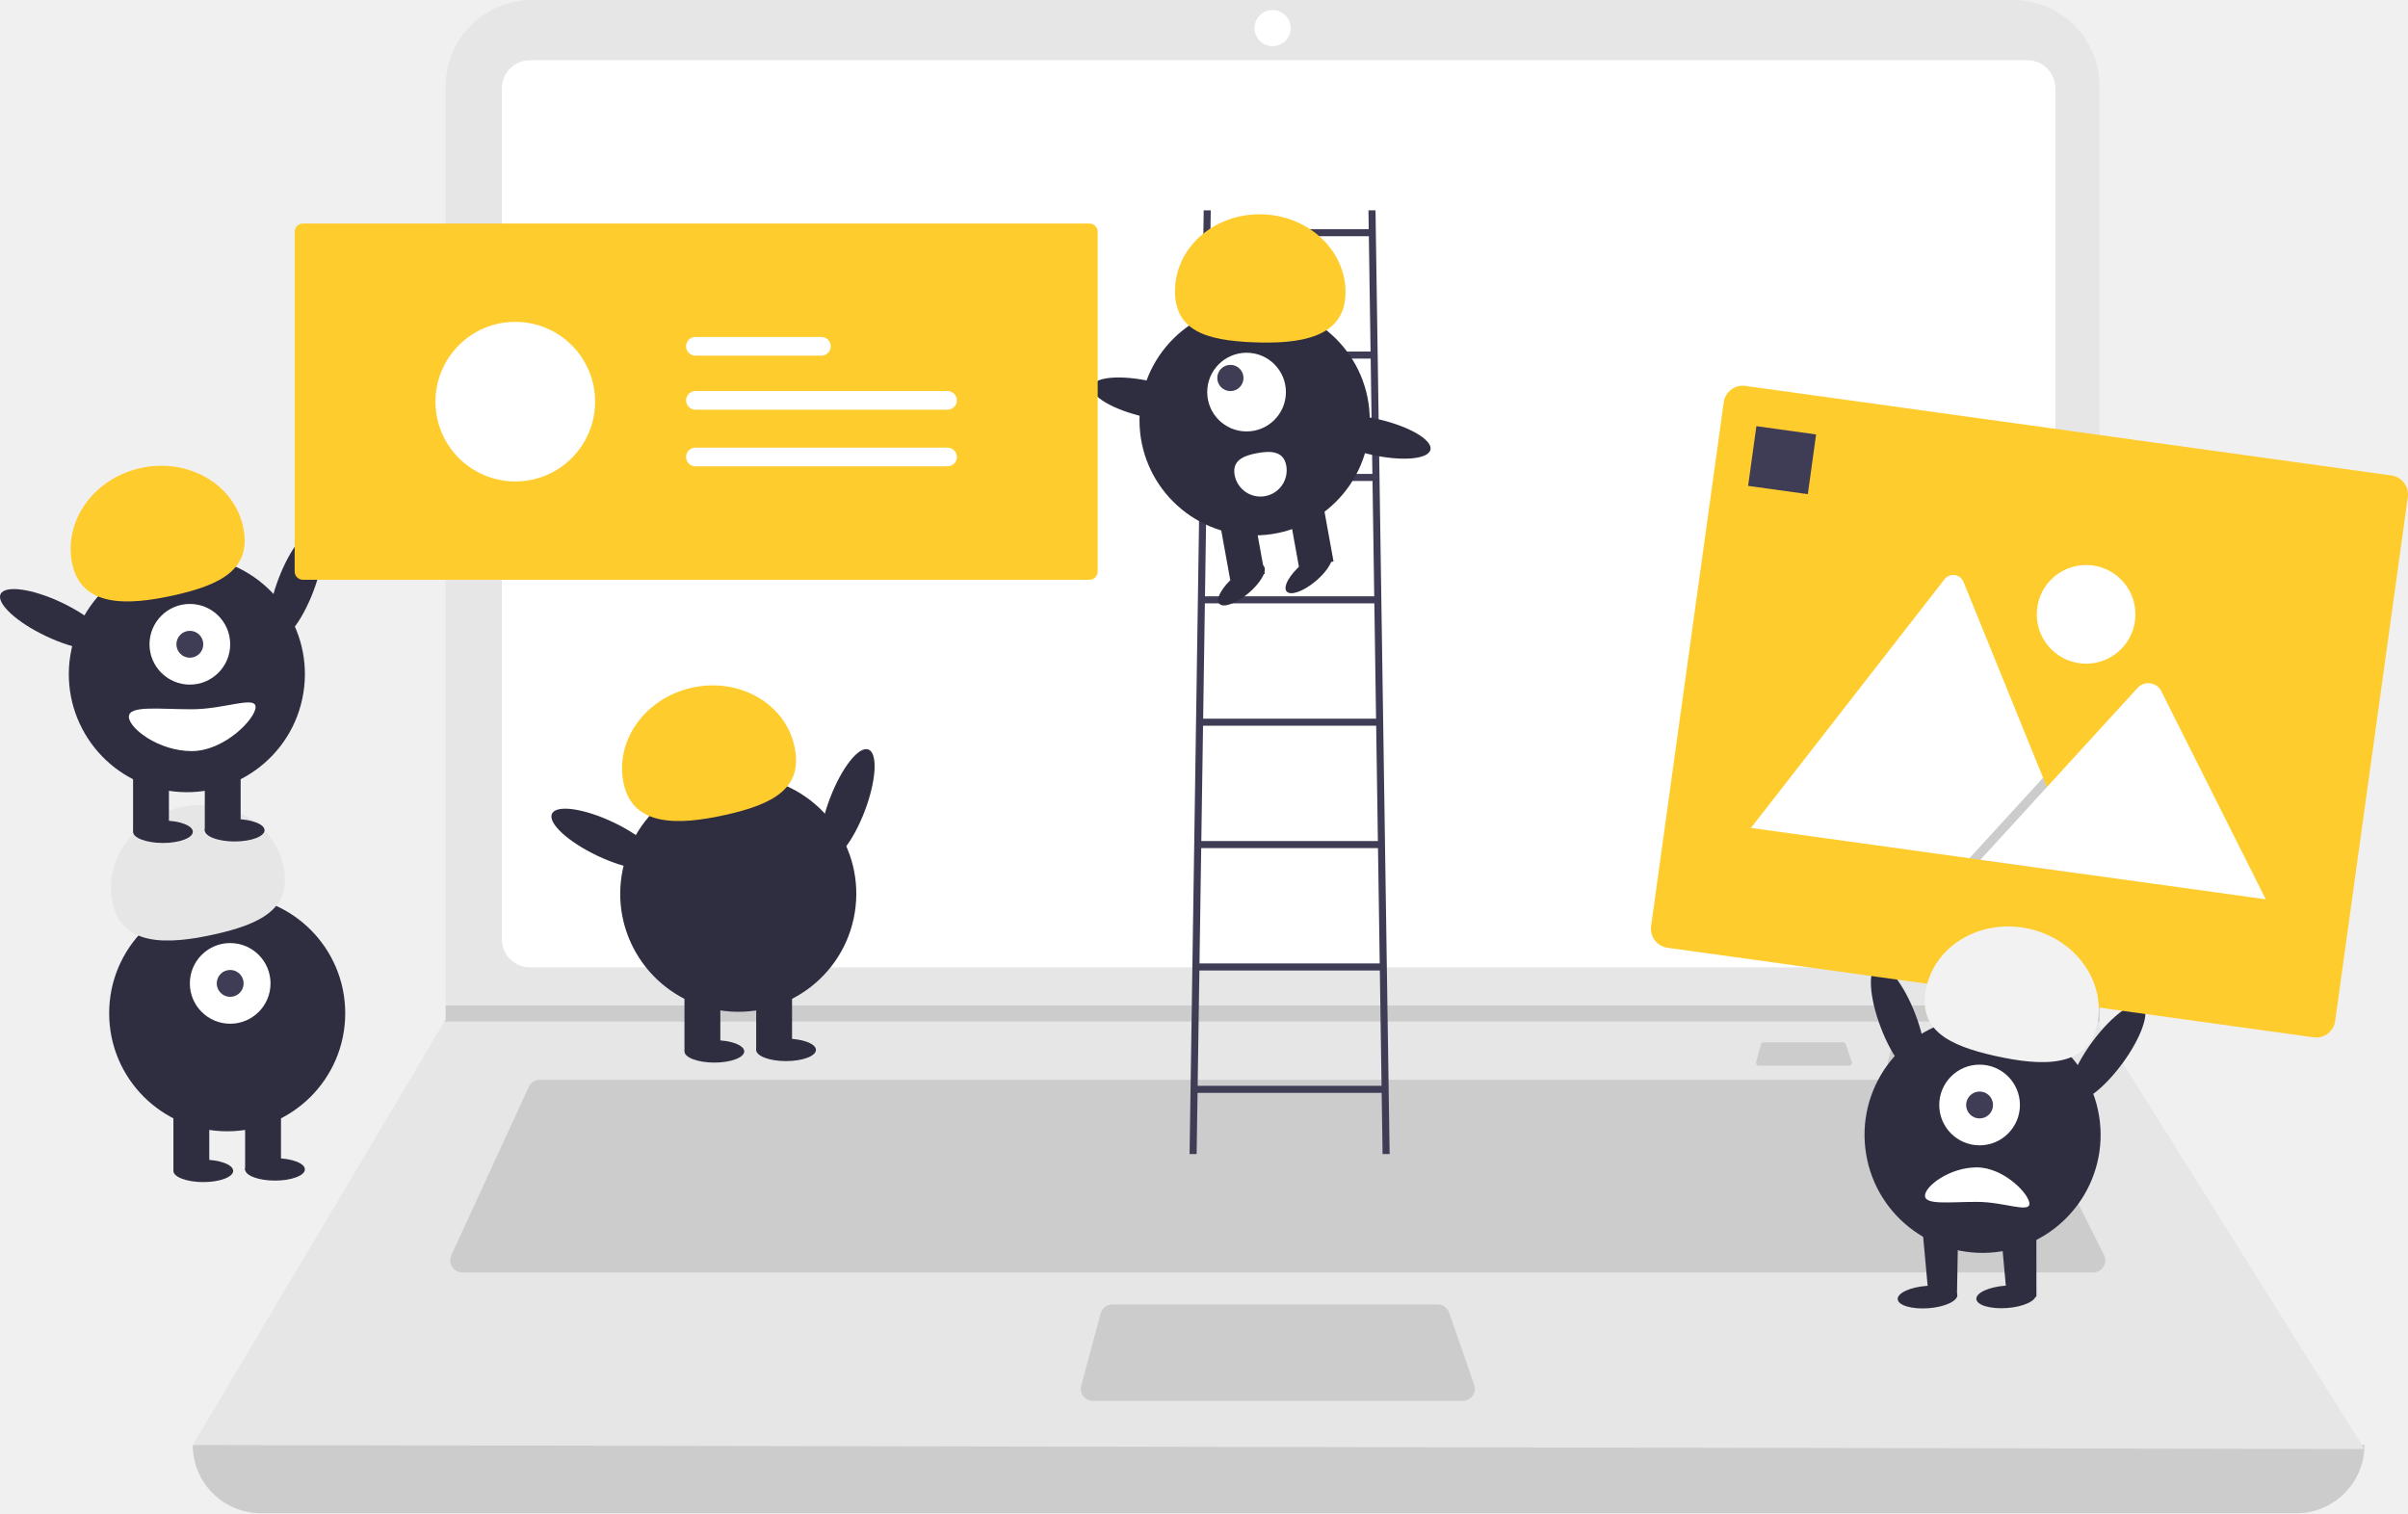
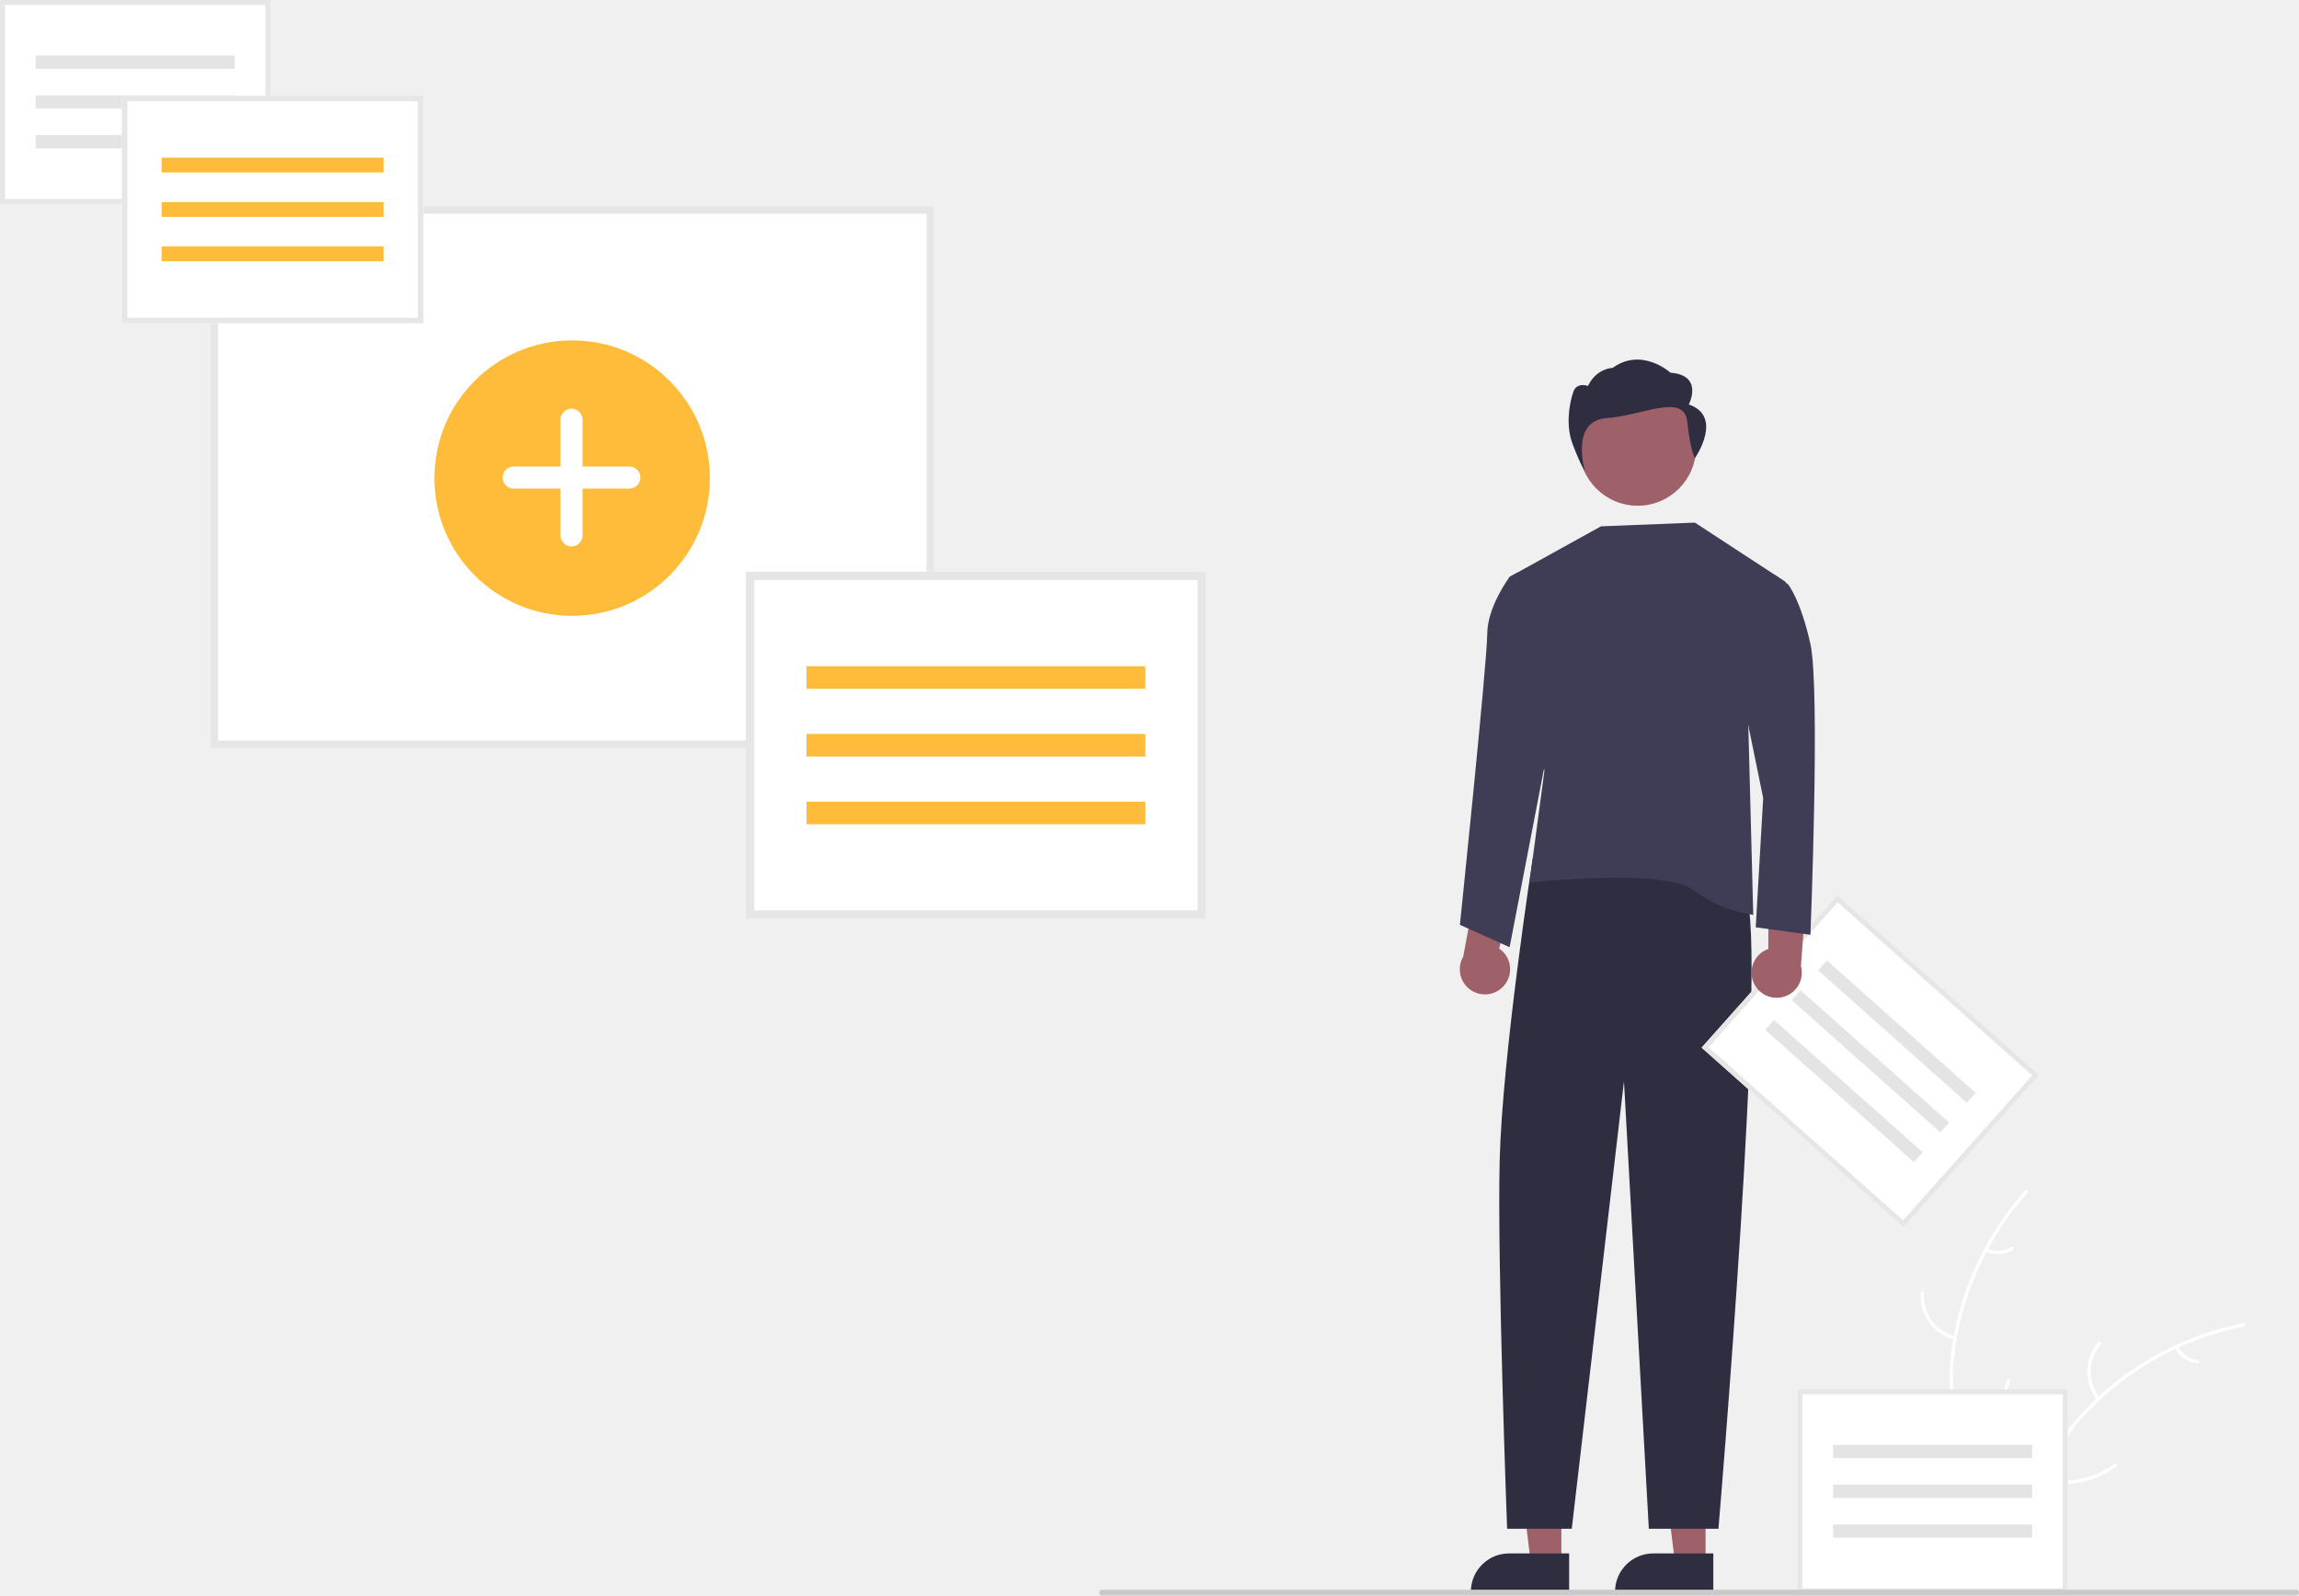
- <svg xmlns="http://www.w3.org/2000/svg" data-name="Layer 1" width="878.64" height="552.215" viewBox="0 0 878.64 552.215">
-   <path d="M998.543,726.107H255.909a24.901,24.901,0,0,1-24.901-24.901v0q403.807-46.93,792.435,0v0A24.901,24.901,0,0,1,998.543,726.107Z" transform="translate(-160.6798 -173.8927)" fill="#ccc" />
-   <path d="M1023.444,702.671,231.008,701.206l91.84-154.532.439-.732V205.37a31.475,31.475,0,0,1,31.478-31.478H895.292a31.475,31.475,0,0,1,31.478,31.478v342.915Z" transform="translate(-160.6798 -173.8927)" fill="#e6e6e6" />
-   <path d="M354.048,195.864a10.265,10.265,0,0,0-10.253,10.253V516.647a10.265,10.265,0,0,0,10.253,10.253H900.404a10.266,10.266,0,0,0,10.253-10.253V206.117a10.265,10.265,0,0,0-10.253-10.253Z" transform="translate(-160.6798 -173.8927)" fill="#fff" />
-   <path d="M357.639,567.913a4.406,4.406,0,0,0-3.992,2.558l-28.299,61.52a4.394,4.394,0,0,0,3.992,6.231H924.45a4.394,4.394,0,0,0,3.929-6.36l-30.76-61.52a4.372,4.372,0,0,0-3.929-2.429Z" transform="translate(-160.6798 -173.8927)" fill="#ccc" />
-   <circle cx="464.349" cy="10.253" r="6.591" fill="#fff" />
-   <path d="M566.534,649.94a4.401,4.401,0,0,0-4.243,3.251l-7.099,26.366a4.394,4.394,0,0,0,4.243,5.537H694.433a4.393,4.393,0,0,0,4.151-5.832l-9.126-26.366a4.397,4.397,0,0,0-4.153-2.957Z" transform="translate(-160.6798 -173.8927)" fill="#ccc" />
-   <polygon points="766.09 366.922 766.09 372.782 162.169 372.782 162.623 372.049 162.623 366.922 766.09 366.922" fill="#ccc" />
-   <path d="M852.227,554.237a1.072,1.072,0,0,0-1.033.792l-1.729,6.42a1.07,1.07,0,0,0,1.033,1.348H883.372a1.07,1.07,0,0,0,1.011-1.42l-2.222-6.42a1.071,1.071,0,0,0-1.011-.72Z" transform="translate(-160.6798 -173.8927)" fill="#ccc" />
-   <path d="M804.227,554.237a1.072,1.072,0,0,0-1.033.792l-1.729,6.42a1.07,1.07,0,0,0,1.033,1.348H835.372a1.07,1.07,0,0,0,1.011-1.42l-2.222-6.42a1.071,1.071,0,0,0-1.011-.72Z" transform="translate(-160.6798 -173.8927)" fill="#ccc" />
-   <path d="M665.161,595.032h2.576l-5.153-344.388h-2.576l.103,6.871H602.364l.103-6.871h-2.576l-5.153,344.388h2.576l.334-22.329h67.179Zm-3.714-248.2H601.028l.63-42.082h59.16Zm.039,2.576.63,42.082h-61.756l.63-42.082Zm.668,44.659.63,42.082H599.691l.63-42.082Zm.668,44.659.63,42.082H599.023l.63-42.082Zm.668,44.659.63,42.082H598.355l.63-42.082ZM660.15,260.091l.63,42.082H601.696l.63-42.082ZM597.687,570.126l.63-42.082h65.842l.63,42.082Z" transform="translate(-160.6798 -173.8927)" fill="#3f3d56" />
-   <circle cx="457.794" cy="153.358" r="42.012" fill="#2f2e41" />
-   <rect x="632.562" y="357.238" width="12.763" height="22.867" transform="translate(-216.1336 -54.17899) rotate(-10.26106)" fill="#2f2e41" />
-   <rect x="607.444" y="361.785" width="12.763" height="22.867" transform="translate(-217.3453 -58.58065) rotate(-10.26106)" fill="#2f2e41" />
-   <ellipse cx="613.672" cy="387.298" rx="10.636" ry="3.989" transform="translate(-265.6056 314.4538) rotate(-40.26106)" fill="#2f2e41" />
-   <ellipse cx="638.267" cy="382.846" rx="10.636" ry="3.989" transform="translate(-256.9018 329.2941) rotate(-40.26106)" fill="#2f2e41" />
-   <circle cx="454.853" cy="143.081" r="14.359" fill="#fff" />
-   <circle cx="448.952" cy="137.934" r="4.786" fill="#3f3d56" />
-   <path d="M651.616,281.545c.632-15.554-12.773-28.728-29.941-29.425s-31.597,11.346-32.229,26.9,11.302,19.087,28.47,19.785S650.984,297.099,651.616,281.545Z" transform="translate(-160.6798 -173.8927)" fill="#ffcc2e" />
-   <ellipse cx="579.682" cy="319.596" rx="6.594" ry="21.006" transform="translate(-22.02934 639.3272) rotate(-77.0899)" fill="#2f2e41" />
-   <ellipse cx="662.15" cy="333.311" rx="6.594" ry="21.006" transform="translate(28.6462 730.3615) rotate(-77.0899)" fill="#2f2e41" />
-   <path d="M630.013,343.807a9.572,9.572,0,1,1-18.835,3.429l-.003-.018c-.942-5.202,3.08-7.043,8.283-7.985S629.071,338.605,630.013,343.807Z" transform="translate(-160.6798 -173.8927)" fill="#fff" />
-   <ellipse cx="469.866" cy="467.526" rx="21.534" ry="6.76" transform="translate(-295.2829 565.6119) rotate(-69.08217)" fill="#2f2e41" />
-   <circle cx="430.059" cy="500.048" r="43.067" transform="translate(-293.1005 670.5622) rotate(-80.78252)" fill="#2f2e41" />
-   <rect x="249.753" y="359.955" width="13.084" height="23.442" fill="#2f2e41" />
-   <rect x="275.921" y="359.955" width="13.084" height="23.442" fill="#2f2e41" />
-   <ellipse cx="260.656" cy="383.67" rx="10.903" ry="4.089" fill="#2f2e41" />
-   <ellipse cx="286.824" cy="383.125" rx="10.903" ry="4.089" fill="#2f2e41" />
-   <path d="M388.282,459.997c-3.477-15.574,7.639-31.31,24.829-35.149s33.944,5.675,37.422,21.249-7.915,21.318-25.105,25.156S391.759,475.571,388.282,459.997Z" transform="translate(-160.6798 -173.8927)" fill="#ffcc2e" />
-   <ellipse cx="381.55" cy="480.065" rx="6.76" ry="21.534" transform="translate(-376.387 445.1919) rotate(-64.62574)" fill="#2f2e41" />
-   <circle cx="82.901" cy="369.763" r="43.067" fill="#2f2e41" />
-   <rect x="63.275" y="403.563" width="13.084" height="23.442" fill="#2f2e41" />
-   <rect x="89.443" y="403.563" width="13.084" height="23.442" fill="#2f2e41" />
-   <ellipse cx="74.178" cy="427.277" rx="10.903" ry="4.089" fill="#2f2e41" />
-   <ellipse cx="100.346" cy="426.732" rx="10.903" ry="4.089" fill="#2f2e41" />
-   <circle cx="83.991" cy="358.86" r="14.719" fill="#fff" />
-   <circle cx="83.991" cy="358.86" r="4.906" fill="#3f3d56" />
-   <path d="M201.804,503.604c-3.477-15.574,7.639-31.31,24.829-35.149s33.944,5.675,37.422,21.249-7.915,21.318-25.105,25.156S205.281,519.178,201.804,503.604Z" transform="translate(-160.6798 -173.8927)" fill="#e6e6e6" />
-   <ellipse cx="268.669" cy="387.383" rx="21.534" ry="6.76" transform="translate(-349.786 326.1453) rotate(-69.08217)" fill="#2f2e41" />
-   <circle cx="228.861" cy="419.905" r="43.067" transform="translate(-382.9613 404.6576) rotate(-80.78252)" fill="#2f2e41" />
-   <rect x="48.556" y="279.812" width="13.084" height="23.442" fill="#2f2e41" />
-   <rect x="74.723" y="279.812" width="13.084" height="23.442" fill="#2f2e41" />
-   <ellipse cx="59.459" cy="303.527" rx="10.903" ry="4.089" fill="#2f2e41" />
-   <ellipse cx="85.627" cy="302.982" rx="10.903" ry="4.089" fill="#2f2e41" />
-   <circle cx="69.272" cy="235.11" r="14.719" fill="#fff" />
-   <circle cx="69.272" cy="235.11" r="4.906" fill="#3f3d56" />
-   <path d="M187.085,379.854c-3.477-15.574,7.639-31.31,24.829-35.149s33.944,5.675,37.422,21.249-7.915,21.318-25.105,25.156S190.562,395.428,187.085,379.854Z" transform="translate(-160.6798 -173.8927)" fill="#ffcc2e" />
-   <ellipse cx="180.353" cy="399.922" rx="6.76" ry="21.534" transform="translate(-418.9539 217.6053) rotate(-64.62574)" fill="#2f2e41" />
-   <path d="M207.707,435.442c0,4.215,10.853,12.539,22.897,12.539s23.335-11.867,23.335-16.082-11.292.818-23.335.818S207.707,431.227,207.707,435.442Z" transform="translate(-160.6798 -173.8927)" fill="#fff" />
-   <path d="M271.204,255.461a3.003,3.003,0,0,0-3,3v124a3.003,3.003,0,0,0,3,3h287a3.003,3.003,0,0,0,3-3v-124a3.003,3.003,0,0,0-3-3Z" transform="translate(-160.6798 -173.8927)" fill="#ffcc2e" />
-   <circle cx="188.018" cy="146.569" r="29.121" fill="#fff" />
-   <path id="b71acdfd-6a55-428e-917a-53f192cb0203-2908" data-name="Path 40" d="M414.423,316.587a3.405,3.405,0,0,0,0,6.81h91.946a3.405,3.405,0,1,0,.112-6.81q-.056-.001-.112,0Z" transform="translate(-160.6798 -173.8927)" fill="#fff" />
-   <path id="ad4fbcfa-41b0-45f9-a593-23b6dc3fe165-2909" data-name="Path 40" d="M414.423,296.86a3.405,3.405,0,0,0,0,6.81H460.339a3.405,3.405,0,1,0,.112-6.81q-.056-.001-.112,0Z" transform="translate(-160.6798 -173.8927)" fill="#fff" />
-   <path id="bce2a7cd-a325-424d-9b3a-f63d1dad5aba-2910" data-name="Path 40" d="M414.423,337.253a3.405,3.405,0,0,0,0,6.81h91.946a3.405,3.405,0,1,0,.112-6.81q-.056-.001-.112,0Z" transform="translate(-160.6798 -173.8927)" fill="#fff" />
-   <ellipse cx="853.282" cy="546.503" rx="6.76" ry="21.534" transform="translate(-299.5601 166.7718) rotate(-20.91783)" fill="#2f2e41" />
-   <circle cx="884.09" cy="588.025" r="43.067" transform="translate(-243.4551 -24.68433) rotate(-9.21747)" fill="#2f2e41" />
-   <polygon points="743.035 447.932 729.952 447.932 732.512 476.005 743.058 473.14 743.035 447.932" fill="#2f2e41" />
-   <polygon points="714.512 448.005 701.428 448.005 703.988 476.078 714.058 473.14 714.512 448.005" fill="#2f2e41" />
-   <ellipse cx="863.998" cy="647.212" rx="10.903" ry="4.089" transform="translate(-205.5736 -109.1681) rotate(-4.18164)" fill="#2f2e41" />
-   <circle cx="722.319" cy="403.229" r="14.719" fill="#fff" />
-   <circle cx="722.319" cy="403.229" r="4.906" fill="#3f3d56" />
-   <ellipse cx="929.598" cy="558.041" rx="21.534" ry="6.76" transform="translate(-232.2512 800.3487) rotate(-53.5499)" fill="#2f2e41" />
-   <path d="M863.077,610.231c0-3.474,8.945-10.334,18.871-10.334s19.232,9.78,19.232,13.254-9.307-.674-19.232-.674S863.077,613.705,863.077,610.231Z" transform="translate(-160.6798 -173.8927)" fill="#fff" />
-   <path d="M1004.857,552.434,769.111,519.753a7.008,7.008,0,0,1-5.972-7.895l26.502-191.172a7.008,7.008,0,0,1,7.895-5.972l235.746,32.681a7.008,7.008,0,0,1,5.972,7.895L1012.751,546.462A7.008,7.008,0,0,1,1004.857,552.434Z" transform="translate(-160.6798 -173.8927)" fill="#ffcc2e" />
-   <path d="M920.402,492.772,800.048,476.088a2.477,2.477,0,0,1-.445-.098l70.591-90.706a4.024,4.024,0,0,1,6.938.962l29.029,71.462,1.391,3.42Z" transform="translate(-160.6798 -173.8927)" fill="#fff" />
-   <polygon points="759.722 318.879 718.63 313.183 742.864 286.679 744.609 284.77 745.481 283.815 746.872 287.235 759.722 318.879" opacity="0.2" style="isolation:isolate" />
-   <path d="M987.415,502.062,883.318,487.631l24.234-26.504,1.744-1.909,31.579-34.54a5.37,5.37,0,0,1,7.961.622,4.796,4.796,0,0,1,.313.524Z" transform="translate(-160.6798 -173.8927)" fill="#fff" />
-   <circle cx="761.186" cy="224.184" r="18" fill="#fff" />
-   <rect x="799.941" y="330.812" width="22" height="22" transform="matrix(0.99053, 0.13732, -0.13732, 0.99053, -106.062, -282.0096)" fill="#3f3d56" />
-   <path d="M925.866,547.973c3.477-15.574-7.639-31.31-24.829-35.149s-33.944,5.675-37.422,21.249,7.915,21.318,25.105,25.156S922.389,563.547,925.866,547.973Z" transform="translate(-160.6798 -173.8927)" fill="#f2f2f2" />
-   <ellipse cx="892.69" cy="647.142" rx="10.903" ry="4.089" transform="translate(-205.4922 -107.0761) rotate(-4.18164)" fill="#2f2e41" />
+ <svg xmlns="http://www.w3.org/2000/svg" data-name="Layer 1" width="924.766" height="641.989" viewBox="0 0 924.766 641.989">
+   <path d="M901.84,677.833c3.74-30.078,22.381-59.713,51.066-69.501a139.647,139.647,0,0,0,.007,95.877c4.408,11.923,10.552,24.725,6.406,36.741-2.58,7.477-8.89,13.197-15.945,16.774-7.055,3.577-14.884,5.282-22.615,6.952l-1.522,1.258C906.965,738.222,898.1,707.91,901.84,677.833Z" transform="translate(-137.6169 -129.0053)" fill="#f0f0f0" />
+   <path d="M953.191,608.9a119.36,119.36,0,0,0-29.673,67.176,51.401,51.401,0,0,0,.585,16.094,29.481,29.481,0,0,0,7.332,13.674c3.305,3.631,7.106,6.962,9.47,11.333a18.051,18.051,0,0,1,.882,14.736c-2.088,5.988-6.202,10.868-10.392,15.501-4.652,5.144-9.565,10.413-11.543,17.233-.24.826-1.508.406-1.268-.419,3.44-11.865,14.958-18.605,20.451-29.291,2.563-4.987,3.639-10.776,1.236-16.04-2.101-4.603-6.018-8.042-9.396-11.689a31.458,31.458,0,0,1-7.667-13.103,47.519,47.519,0,0,1-1.201-16.012,115.801,115.801,0,0,1,8.457-35.191,121.477,121.477,0,0,1,21.843-35.005c.571-.64,1.451.366.884,1.002Z" transform="translate(-137.6169 -129.0053)" fill="#fff" />
+   <path d="M923.878,667.992a17.908,17.908,0,0,1-13.631-18.759c.068-.857,1.403-.791,1.335.067a16.582,16.582,0,0,0,12.716,17.424c.836.199.413,1.466-.419,1.268Z" transform="translate(-137.6169 -129.0053)" fill="#fff" />
+   <path d="M929.517,704.224a34.516,34.516,0,0,0,15.413-19.879c.243-.825,1.511-.406,1.268.419A35.902,35.902,0,0,1,930.118,705.417c-.741.439-1.338-.756-.601-1.193Z" transform="translate(-137.6169 -129.0053)" fill="#fff" />
+   <path d="M936.935,631.34a10.137,10.137,0,0,0,9.606-.488c.735-.449,1.331.747.601,1.193a11.359,11.359,0,0,1-10.626.563.69.69,0,0,1-.425-.844.671.671,0,0,1,.844-.425Z" transform="translate(-137.6169 -129.0053)" fill="#fff" />
+   <path d="M1040.342,662.054c-.451.293-.902.586-1.353.891a133.495,133.495,0,0,0-17.069,13.326c-.417.372-.835.755-1.24,1.139a140.734,140.734,0,0,0-30.564,41.839,136.671,136.671,0,0,0-7.486,19.369c-2.762,9.166-5.028,19.324-10.496,26.821a23.445,23.445,0,0,1-1.827,2.255H920.891c-.112-.056-.225-.102-.338-.158l-1.973.09c.079-.349.169-.71.248-1.06.045-.203.101-.406.146-.609.034-.135.068-.271.09-.395.011-.045.023-.09.034-.124.023-.124.057-.237.079-.349q.744-3.027,1.533-6.054c0-.011,0-.011.011-.023,4.048-15.367,9.414-30.531,16.911-44.398.226-.417.451-.846.699-1.263a130.413,130.413,0,0,1,11.714-17.768,115.291,115.291,0,0,1,7.678-8.783,95.873,95.873,0,0,1,23.991-17.971c17.723-9.358,38.242-12.943,57.183-7.227C1039.384,661.75,1039.858,661.896,1040.342,662.054Z" transform="translate(-137.6169 -129.0053)" fill="#f0f0f0" />
+   <path d="M1040.231,662.681a119.36,119.36,0,0,0-64.137,35.771,51.401,51.401,0,0,0-9.223,13.202,29.481,29.481,0,0,0-2.378,15.332c.453,4.889,1.482,9.837.738,14.751a18.051,18.051,0,0,1-8.168,12.297c-5.272,3.524-11.496,4.944-17.631,6.12-6.811,1.306-13.907,2.556-19.592,6.81-.689.515-1.448-.583-.761-1.098,9.891-7.402,23.145-5.849,33.964-11.075,5.049-2.438,9.393-6.413,10.644-12.063,1.094-4.94.037-10.044-.464-14.99a31.458,31.458,0,0,1,1.767-15.078,47.519,47.519,0,0,1,8.681-13.508,115.801,115.801,0,0,1,27.94-23.006,121.477,121.477,0,0,1,38.516-14.798c.841-.167.938,1.166.103,1.332Z" transform="translate(-137.6169 -129.0053)" fill="#fff" />
+   <path d="M981.249,692.214A17.908,17.908,0,0,1,981.659,669.029c.57-.643,1.596.213,1.025.857a16.582,16.582,0,0,0-.338,21.568c.548.662-.553,1.419-1.098.761Z" transform="translate(-137.6169 -129.0053)" fill="#fff" />
+   <path d="M963.937,724.538a34.516,34.516,0,0,0,24.275-6.592c.691-.513,1.45.586.761,1.098a35.902,35.902,0,0,1-25.274,6.808c-.856-.095-.613-1.409.239-1.314Z" transform="translate(-137.6169 -129.0053)" fill="#fff" />
+   <path d="M1013.741,670.811a10.137,10.137,0,0,0,7.964,5.394c.857.084.613,1.398-.239,1.314a11.359,11.359,0,0,1-8.823-5.948.69.69,0,0,1,.169-.929.671.671,0,0,1,.929.169Z" transform="translate(-137.6169 -129.0053)" fill="#fff" />
+   <path d="M742.239,525.983a10.056,10.056,0,0,0-1.61-15.335l9.136-34.547-17.601,5.92-5.977,31.899a10.11,10.11,0,0,0,16.052,12.063Z" transform="translate(-137.6169 -129.0053)" fill="#9e616a" />
+   <polygon points="686.055 629.029 673.795 629.028 667.963 581.74 686.057 581.741 686.055 629.029" fill="#9e616a" />
+   <path d="M826.799,769.918l-39.531-.001v-.5a15.387,15.387,0,0,1,15.386-15.386h.001l24.144.001Z" transform="translate(-137.6169 -129.0053)" fill="#2f2e41" />
+   <polygon points="628.055 629.029 615.795 629.028 609.963 581.74 628.057 581.741 628.055 629.029" fill="#9e616a" />
+   <path d="M768.799,769.918l-39.531-.001v-.5a15.387,15.387,0,0,1,15.386-15.386h.001l24.144.001Z" transform="translate(-137.6169 -129.0053)" fill="#2f2e41" />
+   <path id="b1d8f474-012b-4d97-a964-9f33bafc8058-2743" data-name="Path 1095" d="M758.853,473.114l-4.706,1.3s-12.294,79.7-13.294,121.7,3,148,3,148h26l21-180,10,180h28s20-236,11-255S758.853,473.114,758.853,473.114Z" transform="translate(-137.6169 -129.0053)" fill="#2f2e41" />
+   <circle id="e76160c9-f3a1-43ce-a248-d388186e85bb" data-name="Ellipse 219" cx="658.744" cy="179.984" r="23.493" fill="#9e616a" />
+   <path id="bb67ace3-6b73-4a38-bac1-9d795c287a43-2744" data-name="Path 1099" d="M855.853,363.114l-36.464-23.83-37.786,1.488-36.75,20.342,14,78-6,45s54-6,66,3a51.277,51.277,0,0,0,24,10l-2-77Z" transform="translate(-137.6169 -129.0053)" fill="#3f3d56" />
+   <path id="f7a1be30-9471-4724-82e7-c8ff3c288394-2745" data-name="Path 1101" d="M751.853,360.114l-3.778-.784-3.222,1.784s-9,12-9,23-11,117-11,117l20,9,16-83Z" transform="translate(-137.6169 -129.0053)" fill="#3f3d56" />
+   <path id="a2423779-f29b-465e-aa9d-0fc12224f03e-2746" data-name="Path 1104" d="M816.934,291.764s6.144-11.746-7.374-12.814c0,0-11.524-10.454-23.271-1.911,0,0-6.407,0-9.911,7.25,0,0-5.039-1.911-6.147,3.204,0,0-3.687,10.679,0,20.289s4.912,10.679,4.912,10.679-6.059-20.149,8.689-21.217,31.252-10.285,32.481,1.462,3.079,14.641,3.079,14.641S831.067,296.57,816.934,291.764Z" transform="translate(-137.6169 -129.0053)" fill="#2f2e41" />
+   <path id="e9616824-6bd8-4015-8eb7-3dcfe132b2c0-2747" data-name="Subtraction 1" d="M513.353,429.969h-291v-218h291Z" transform="translate(-137.6169 -129.0053)" fill="#fff" />
+   <path id="f4711ed8-dad6-4be5-800d-5829f7fb3f37-2748" data-name="Subtraction 1" d="M513.353,429.969h-291v-218h291Zm-288-215v212h285v-212Z" transform="translate(-137.6169 -129.0053)" fill="#e6e6e6" />
+   <g id="b3812a0d-69b2-4ac3-87c4-e066c2de2dfd" data-name="Group 41">
+     <circle id="fb0bff05-a63a-421c-8737-de050f830f30" data-name="Ellipse 220" cx="230.145" cy="192.373" r="55.409" fill="#ffbc3b" />
+     <path id="f9b355f0-5797-4243-8ae5-6fe77774d21b-2749" data-name="Path 1106" d="M390.771,316.725h-18.839v-18.839a4.433,4.433,0,0,0-4.433-4.433h0a4.433,4.433,0,0,0-4.433,4.433v18.839h-18.839a4.433,4.433,0,0,0-4.433,4.433v0h0a4.433,4.433,0,0,0,4.433,4.433h18.839v18.839a4.433,4.433,0,0,0,4.433,4.433h0a4.433,4.433,0,0,0,4.433-4.433V325.591h18.839a4.433,4.433,0,0,0,4.433-4.433v0h0a4.433,4.433,0,0,0-4.433-4.433h0Z" transform="translate(-137.6169 -129.0053)" fill="#fff" />
+   </g>
+   <path d="M246.356,211.06h-108.739V129.005h108.739Z" transform="translate(-137.6169 -129.0053)" fill="#fff" />
+   <path d="M246.356,211.06h-108.739V129.005h108.739Zm-106.739-2h104.739V131.005h-104.739Z" transform="translate(-137.6169 -129.0053)" fill="#e6e6e6" />
+   <rect id="a0756b3d-8076-4d61-8f2c-cdb882ad5331" data-name="Rectangle 342" x="14.342" y="22.348" width="80.054" height="5.337" fill="#e4e4e4" />
+   <rect id="b5dd6458-8ffa-4f7b-ade4-3f6bf4de284a" data-name="Rectangle 343" x="14.342" y="38.358" width="80.054" height="5.337" fill="#e4e4e4" />
+   <rect id="bf0c907d-dbb4-4364-8cdd-63eed4118a99" data-name="Rectangle 344" x="14.342" y="54.369" width="80.054" height="5.337" fill="#e4e4e4" />
+   <path d="M969.356,770.059h-108.739V688.005h108.739Z" transform="translate(-137.6169 -129.0053)" fill="#fff" />
+   <path d="M969.356,770.059h-108.739V688.005h108.739Zm-106.739-2h104.739V690.005h-104.739Z" transform="translate(-137.6169 -129.0053)" fill="#e6e6e6" />
+   <rect id="b0c2ce11-0b20-4ceb-9ae2-a734f04b6c4a" data-name="Rectangle 342" x="737.342" y="581.348" width="80.054" height="5.337" fill="#e4e4e4" />
+   <rect id="bf5a9fda-652f-454e-a316-4f0fe63005cd" data-name="Rectangle 343" x="737.342" y="597.358" width="80.054" height="5.337" fill="#e4e4e4" />
+   <rect id="ad5f030a-4549-4063-8a1c-b5f384f37057" data-name="Rectangle 344" x="737.342" y="613.369" width="80.054" height="5.337" fill="#e4e4e4" />
+   <path d="M903.318,622.827l-81.221-72.3,54.557-61.289,81.221,72.3Z" transform="translate(-137.6169 -129.0053)" fill="#fff" />
+   <path d="M903.318,622.827l-81.221-72.3,54.557-61.289,81.221,72.3ZM824.921,550.363l78.233,69.64L955.052,561.702,876.819,492.061Z" transform="translate(-137.6169 -129.0053)" fill="#e6e6e6" />
+   <rect id="b060c16b-2eb9-48d7-8f6b-fd5295a89bd0" data-name="Rectangle 342" x="897.963" y="504.046" width="5.337" height="80.054" transform="translate(-242.1991 726.0312) rotate(-48.32574)" fill="#e4e4e4" />
+   <rect id="aedfd2a5-e201-47b6-a3ec-b56955ab97bd" data-name="Rectangle 343" x="887.318" y="516.005" width="5.337" height="80.054" transform="translate(-254.6985 722.0874) rotate(-48.32574)" fill="#e4e4e4" />
+   <rect id="b4720297-2a1d-43a8-8ac0-2a4c1ee9f1d2" data-name="Rectangle 344" x="876.672" y="527.964" width="5.337" height="80.054" transform="translate(-267.1987 718.1434) rotate(-48.32574)" fill="#e4e4e4" />
+   <path d="M307.923,259.06H186.617V167.522H307.923Z" transform="translate(-137.6169 -129.0053)" fill="#fff" />
+   <path d="M307.923,259.06H186.617V167.522H307.923ZM188.848,256.828H305.692V169.753H188.848Z" transform="translate(-137.6169 -129.0053)" fill="#e6e6e6" />
+   <rect id="e724a003-6a25-4c83-be10-32efc1fd30bf" data-name="Rectangle 342" x="65" y="63.448" width="89.306" height="5.954" fill="#ffbc3b" />
+   <rect id="f16e8690-23eb-4802-9b18-78b8e9972275" data-name="Rectangle 343" x="65" y="81.308" width="89.306" height="5.954" fill="#ffbc3b" />
+   <rect id="ea05cbc1-1ae7-4cbc-994d-a1c0c2d5941e" data-name="Rectangle 344" x="65" y="99.169" width="89.306" height="5.954" fill="#ffbc3b" />
+   <path d="M622.733,498.694H437.617V359.005H622.733Z" transform="translate(-137.6169 -129.0053)" fill="#fff" />
+   <path d="M622.733,498.694H437.617V359.005H622.733ZM441.022,495.289H619.329V362.41H441.022Z" transform="translate(-137.6169 -129.0053)" fill="#e6e6e6" />
+   <rect id="ac8b6f6a-33b0-4e01-bc67-8452ca74a9e6" data-name="Rectangle 342" x="324.416" y="268.045" width="136.283" height="9.086" fill="#ffbc3b" />
+   <rect id="e4f43daa-ee47-4f01-aaaf-288902bf6f27" data-name="Rectangle 343" x="324.416" y="295.3" width="136.283" height="9.086" fill="#ffbc3b" />
+   <rect id="b40e1bee-dfb3-4798-af30-e469c9a00d65" data-name="Rectangle 344" x="324.416" y="322.558" width="136.283" height="9.086" fill="#ffbc3b" />
+   <path d="M1061.192,770.995h-480.294a1.191,1.191,0,0,1,0-2.381h480.294a1.191,1.191,0,1,1,0,2.381Z" transform="translate(-137.6169 -129.0053)" fill="#cacaca" />
+   <path d="M843.422,525.229a10.056,10.056,0,0,1,5.501-14.405l.06-35.735,15.485,10.249-2.431,32.363a10.11,10.11,0,0,1-18.615,7.527Z" transform="translate(-137.6169 -129.0053)" fill="#9e616a" />
+   <path id="b2a3d507-71c0-44dd-96fb-9359ee9fed80-2750" data-name="Path 1100" d="M844.853,367.114l6.918-6.668,5.082,3.668s5,6,9,24,0,117,0,117l-22-3,3-52-9-44Z" transform="translate(-137.6169 -129.0053)" fill="#3f3d56" />
</svg>
